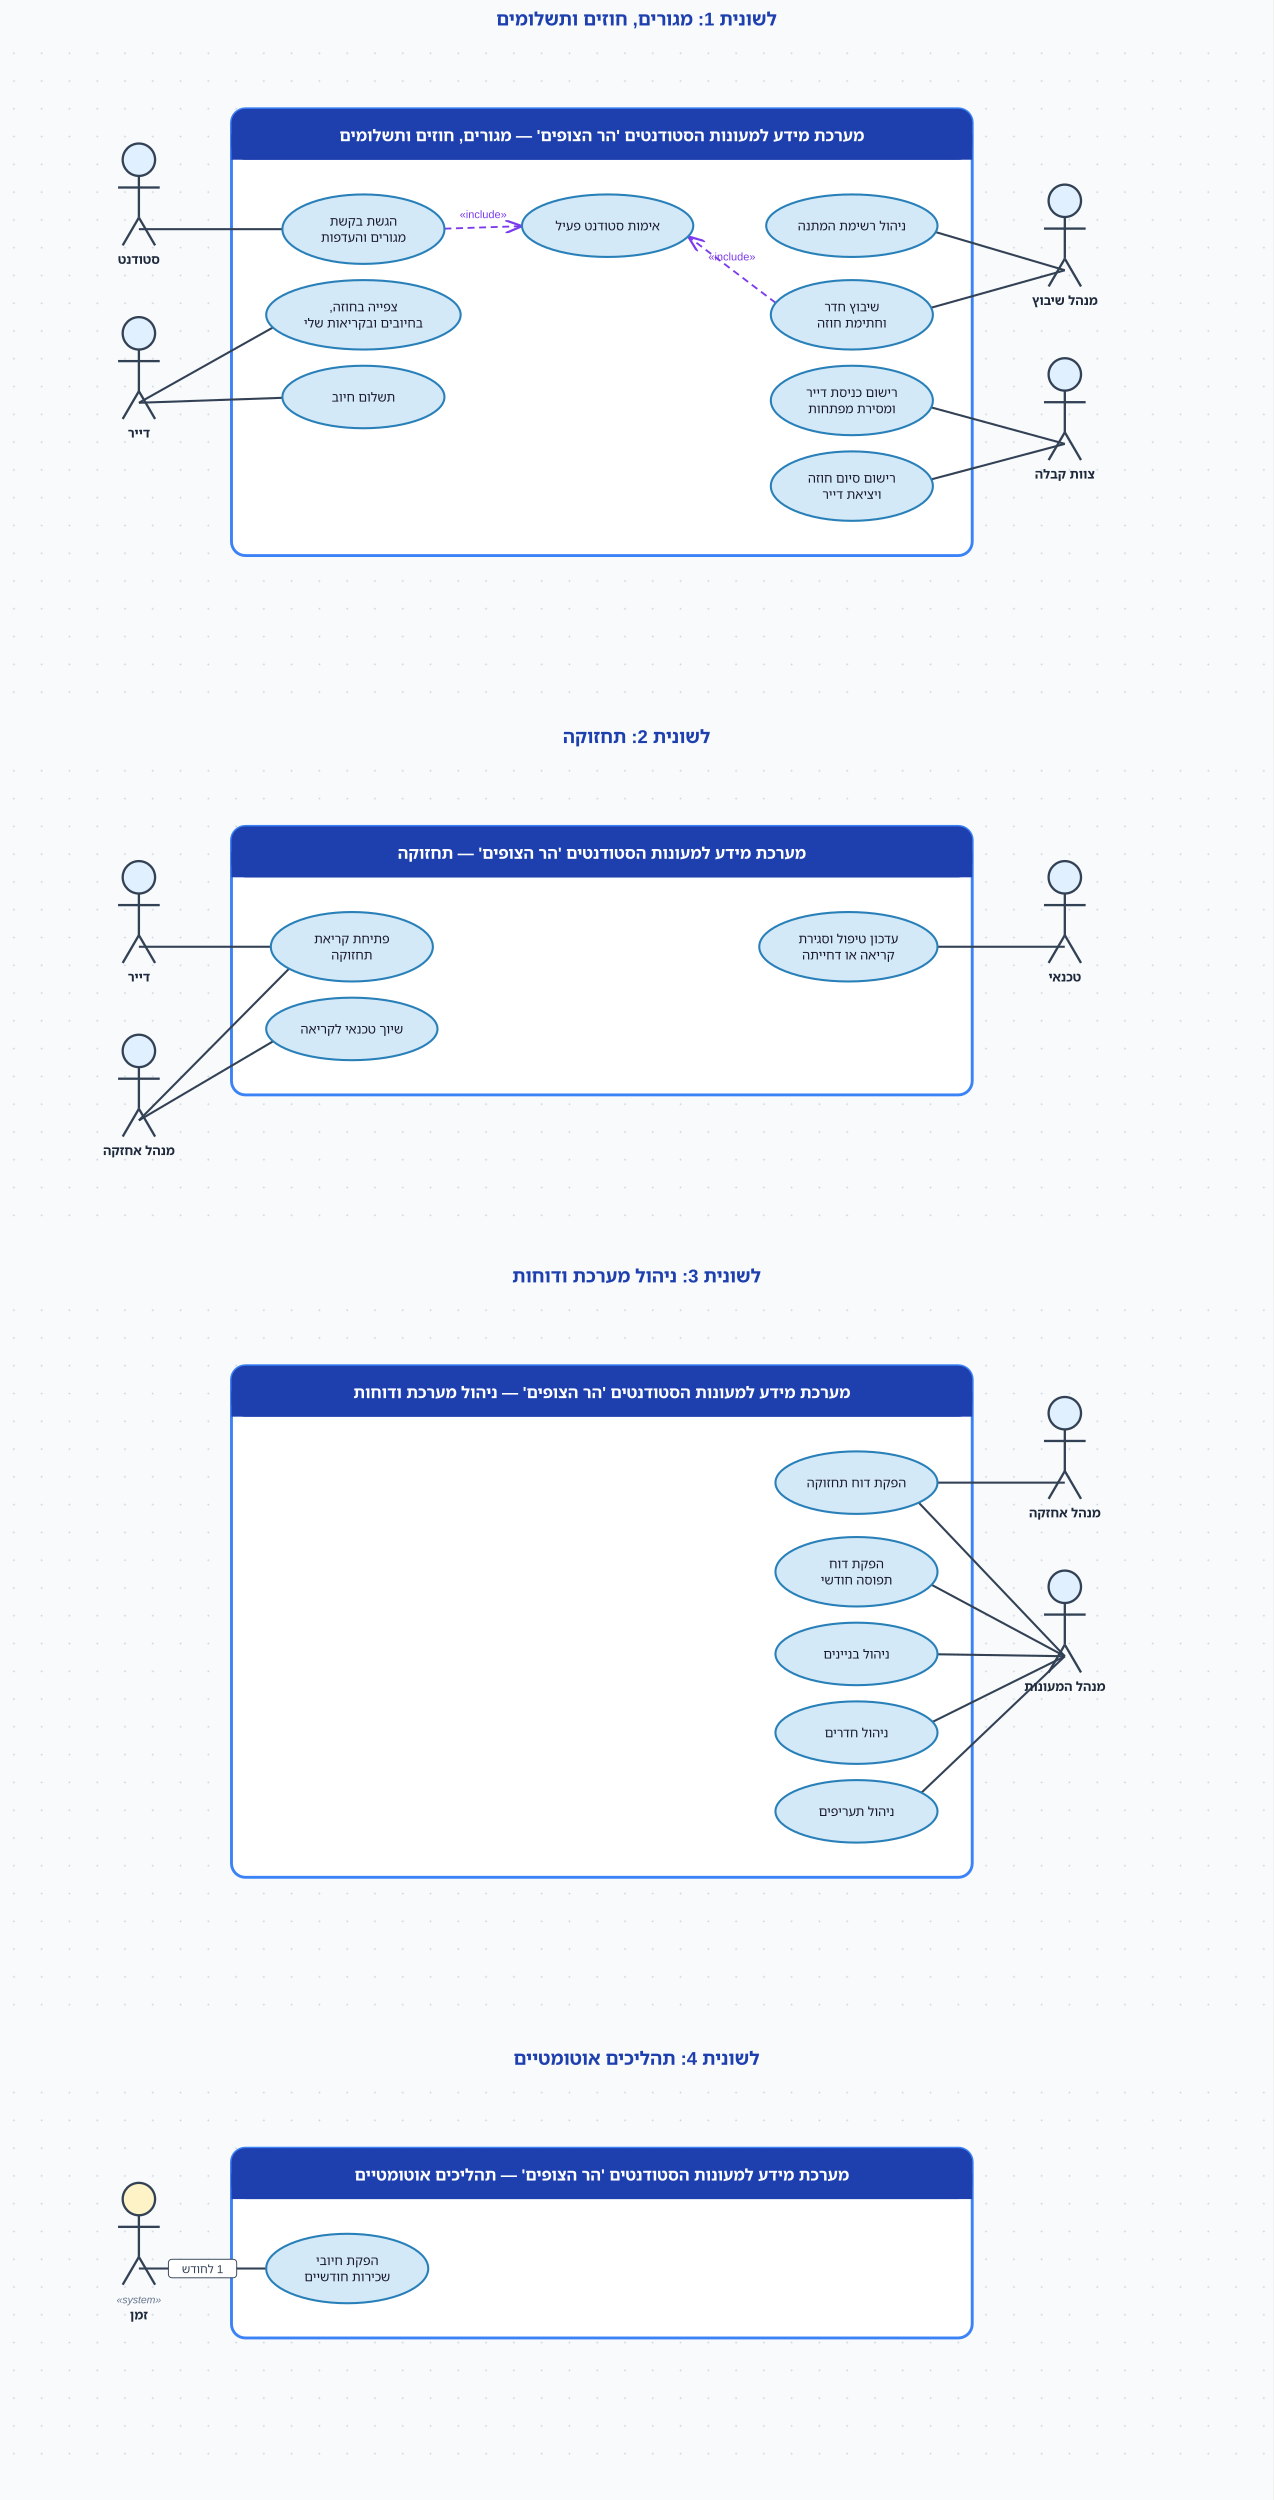
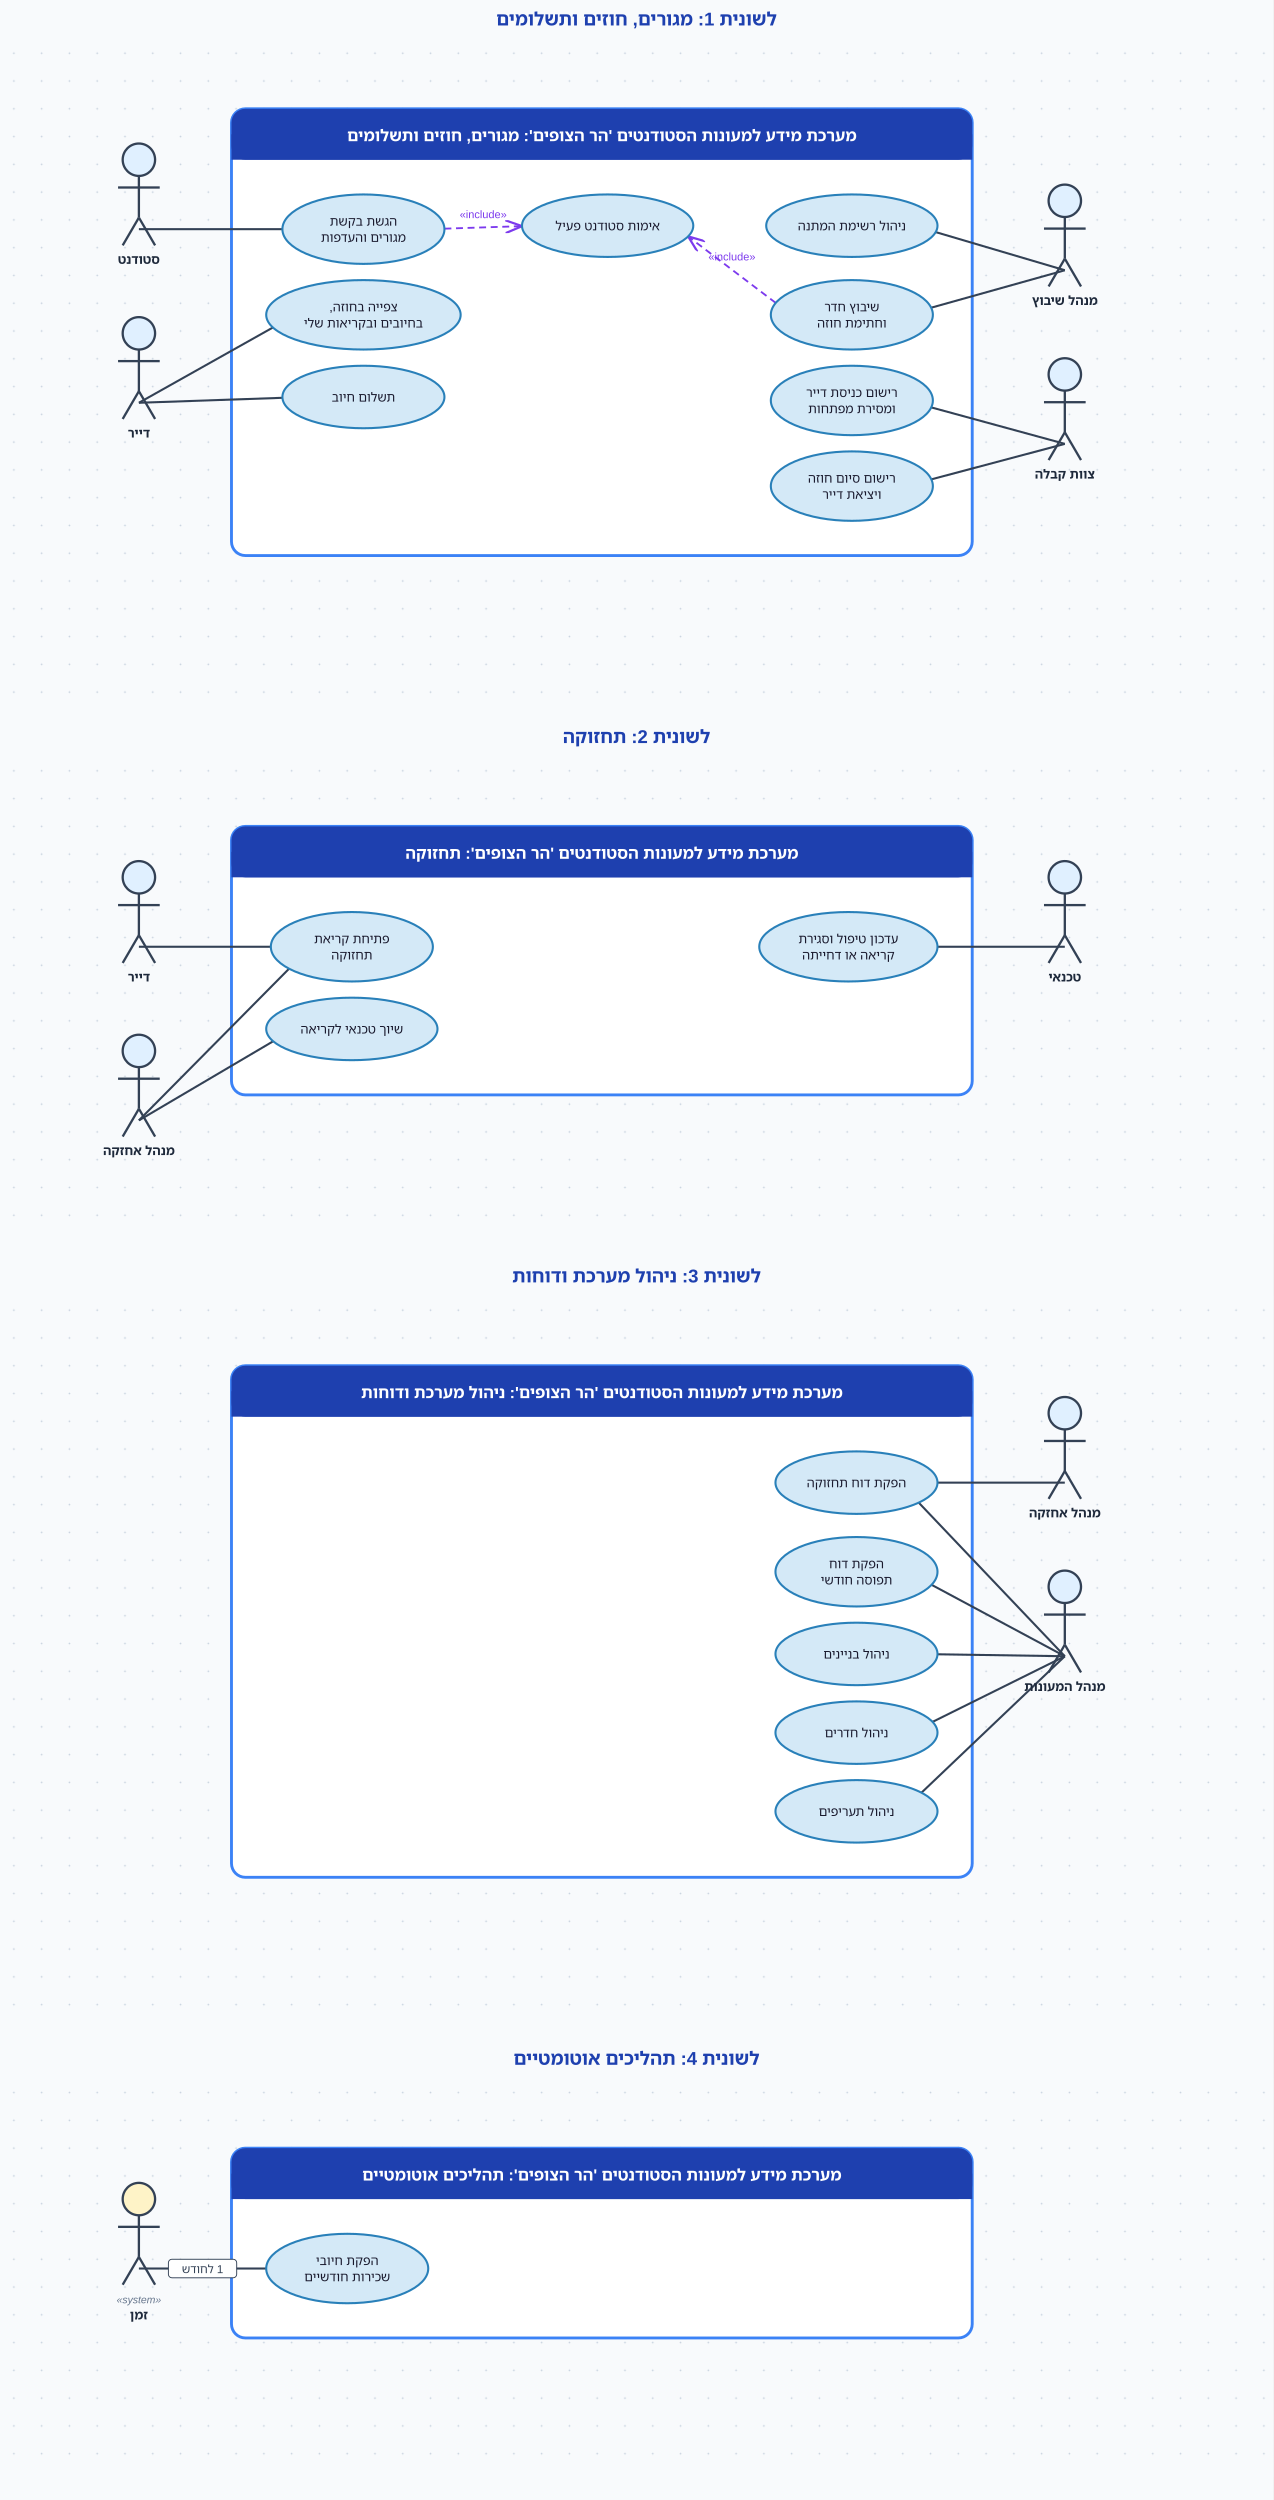
<svg xmlns="http://www.w3.org/2000/svg" width="1100" height="2160" viewBox="0 0 1100 2160">
  <style>text{font-family:'Noto Sans Hebrew','Segoe UI',Arial,sans-serif;} .conn-hitbox{pointer-events:none;} .timing-label text, .extend-note text{font-family:'Noto Sans Hebrew','Segoe UI',Arial,sans-serif;}</style>
  <rect width="100%" height="100%" fill="#f8fafc" />
  <text x="550.0" y="22" text-anchor="middle" font-size="16" font-weight="700" fill="#1e40af" direction="rtl">לשונית 1: מגורים, חוזים ותשלומים</text>
  <svg x="0" y="34" width="1100.0" height="566.0" viewBox="0 0 1100 566">
    <defs>
      <pattern id="dots-0" width="24" height="24" patternUnits="userSpaceOnUse">
        <circle cx="12" cy="12" r="0.8" fill="#cbd5e1" />
      </pattern>
      <marker id="arrow-include-0" markerWidth="10" markerHeight="7" refX="9" refY="3.5" orient="auto">
        <polyline points="0 0, 9 3.5, 0 7" fill="none" stroke="#7c3aed" stroke-width="1.2" />
      </marker>
    </defs>
    <rect x="0" y="0" width="100%" height="100%" fill="#f8fafc" />
    <rect x="0" y="0" width="100%" height="100%" fill="url(#dots-0)" />
    <rect class="system-boundary" x="200" y="60" width="640" height="386" rx="12" fill="#ffffff" stroke="#3b82f6" stroke-width="2.5" />
    <rect x="200" y="60" width="640" height="44" rx="12" fill="#1e40af" />
    <rect x="200" y="82" width="640" height="22" fill="#1e40af" />
-     <text x="520.0" y="88" text-anchor="middle" font-size="14" font-weight="700" fill="#ffffff" direction="rtl" font-family="'Noto Sans Hebrew',sans-serif">מערכת מידע למעונות הסטודנטים 'הר הצופים' — מגורים, חוזים ותשלומים</text>
+     <text x="520.0" y="88" text-anchor="middle" font-size="14" font-weight="700" fill="#ffffff" direction="rtl" font-family="'Noto Sans Hebrew',sans-serif">מערכת מידע למעונות הסטודנטים 'הר הצופים': מגורים, חוזים ותשלומים</text>
    <line data-conn-from="student" data-conn-to="uc-apply" x1="120" y1="164" x2="244" y2="164" stroke="#334155" stroke-width="1.8" />
    <line class="conn-hitbox" data-conn-id="a1" data-hitbox-from="student" data-hitbox-to="uc-apply" x1="120" y1="164" x2="244" y2="164" stroke="transparent" stroke-width="14" data-hover-wired="1" />
    <line data-conn-from="assign-mgr" data-conn-to="uc-waitlist" x1="920" y1="199.5" x2="808.431" y2="166.53" stroke="#334155" stroke-width="1.8" />
    <line class="conn-hitbox" data-conn-id="a2" data-hitbox-from="assign-mgr" data-hitbox-to="uc-waitlist" x1="920" y1="199.5" x2="808.431" y2="166.53" stroke="transparent" stroke-width="14" data-hover-wired="1" />
    <line data-conn-from="assign-mgr" data-conn-to="uc-assign" x1="920" y1="199.5" x2="804.516" y2="231.856" stroke="#334155" stroke-width="1.8" />
    <line class="conn-hitbox" data-conn-id="a3" data-hitbox-from="assign-mgr" data-hitbox-to="uc-assign" x1="920" y1="199.5" x2="804.516" y2="231.856" stroke="transparent" stroke-width="14" data-hover-wired="1" />
    <line data-conn-from="reception" data-conn-to="uc-checkin" x1="920" y1="349.5" x2="804.59" y2="317.991" stroke="#334155" stroke-width="1.8" />
    <line class="conn-hitbox" data-conn-id="a4" data-hitbox-from="reception" data-hitbox-to="uc-checkin" x1="920" y1="349.5" x2="804.59" y2="317.991" stroke="transparent" stroke-width="14" data-hover-wired="1" />
    <line data-conn-from="reception" data-conn-to="uc-checkout" x1="920" y1="349.5" x2="804.662" y2="380.163" stroke="#334155" stroke-width="1.8" />
    <line class="conn-hitbox" data-conn-id="a5" data-hitbox-from="reception" data-hitbox-to="uc-checkout" x1="920" y1="349.5" x2="804.662" y2="380.163" stroke="transparent" stroke-width="14" data-hover-wired="1" />
    <line data-conn-from="tenant" data-conn-to="uc-view-my" x1="120" y1="314" x2="235.788" y2="248.943" stroke="#334155" stroke-width="1.8" />
    <line class="conn-hitbox" data-conn-id="a6" data-hitbox-from="tenant" data-hitbox-to="uc-view-my" x1="120" y1="314" x2="235.788" y2="248.943" stroke="transparent" stroke-width="14" data-hover-wired="1" />
    <line data-conn-from="tenant" data-conn-to="uc-pay" x1="120" y1="314" x2="244.023" y2="309.696" stroke="#334155" stroke-width="1.8" />
    <line class="conn-hitbox" data-conn-id="a7" data-hitbox-from="tenant" data-hitbox-to="uc-pay" x1="120" y1="314" x2="244.023" y2="309.696" stroke="transparent" stroke-width="14" data-hover-wired="1" />
    <line data-conn-from="uc-apply" data-conn-to="uc-verify" x1="383.993" y1="163.574" x2="451.007" y2="161.384" stroke="#7c3aed" stroke-width="1.6" stroke-dasharray="6 4" marker-end="url(#arrow-include-0)" />
    <line class="conn-hitbox" data-hitbox-from="uc-apply" data-hitbox-to="uc-verify" x1="383.993" y1="163.574" x2="451.007" y2="161.384" stroke="transparent" stroke-width="14" data-hover-wired="1" style="cursor: pointer;" />
    <text data-label-for="uc-apply uc-verify" x="417.5" y="154.479" text-anchor="middle" font-size="9.5" fill="#7c3aed" font-family="'IBM Plex Mono',monospace">«include»</text>
    <line data-conn-from="uc-assign" data-conn-to="uc-verify" x1="670.242" y1="227.716" x2="594.516" y2="170.256" stroke="#7c3aed" stroke-width="1.6" stroke-dasharray="6 4" marker-end="url(#arrow-include-0)" />
    <line class="conn-hitbox" data-hitbox-from="uc-assign" data-hitbox-to="uc-verify" x1="670.242" y1="227.716" x2="594.516" y2="170.256" stroke="transparent" stroke-width="14" data-hover-wired="1" style="cursor: pointer;" />
    <text data-label-for="uc-assign uc-verify" x="632.379" y="190.986" text-anchor="middle" font-size="9.5" fill="#7c3aed" font-family="'IBM Plex Mono',monospace">«include»</text>
    <g id="uc-group-uc-apply" data-uc-id="uc-apply">
      <ellipse cx="314" cy="164" rx="70" ry="30" fill="#d4e9f7" stroke="#2980b9" stroke-width="1.8" />
      <text x="314" y="161" text-anchor="middle" font-size="11" font-weight="500" fill="#1a1a2e" direction="rtl" font-family="'Noto Sans Hebrew',sans-serif">הגשת בקשת</text>
      <text x="314" y="175" text-anchor="middle" font-size="11" font-weight="500" fill="#1a1a2e" direction="rtl" font-family="'Noto Sans Hebrew',sans-serif">מגורים והעדפות</text>
    </g>
    <g id="uc-group-uc-verify" data-uc-id="uc-verify">
      <ellipse cx="525" cy="161" rx="74" ry="27" fill="#d4e9f7" stroke="#2980b9" stroke-width="1.8" />
      <text x="525" y="165" text-anchor="middle" font-size="11" font-weight="500" fill="#1a1a2e" direction="rtl" font-family="'Noto Sans Hebrew',sans-serif">אימות סטודנט פעיל</text>
    </g>
    <g id="uc-group-uc-waitlist" data-uc-id="uc-waitlist">
      <ellipse cx="736" cy="161" rx="74" ry="27" fill="#d4e9f7" stroke="#2980b9" stroke-width="1.8" />
      <text x="736" y="165" text-anchor="middle" font-size="11" font-weight="500" fill="#1a1a2e" direction="rtl" font-family="'Noto Sans Hebrew',sans-serif">ניהול רשימת המתנה</text>
    </g>
    <g id="uc-group-uc-assign" data-uc-id="uc-assign">
      <ellipse cx="736" cy="238" rx="70" ry="30" fill="#d4e9f7" stroke="#2980b9" stroke-width="1.8" />
      <text x="736" y="235" text-anchor="middle" font-size="11" font-weight="500" fill="#1a1a2e" direction="rtl" font-family="'Noto Sans Hebrew',sans-serif">שיבוץ חדר</text>
      <text x="736" y="249" text-anchor="middle" font-size="11" font-weight="500" fill="#1a1a2e" direction="rtl" font-family="'Noto Sans Hebrew',sans-serif">וחתימת חוזה</text>
    </g>
    <g id="uc-group-uc-checkin" data-uc-id="uc-checkin">
      <ellipse cx="736" cy="312" rx="70" ry="30" fill="#d4e9f7" stroke="#2980b9" stroke-width="1.8" />
      <text x="736" y="309" text-anchor="middle" font-size="11" font-weight="500" fill="#1a1a2e" direction="rtl" font-family="'Noto Sans Hebrew',sans-serif">רישום כניסת דייר</text>
      <text x="736" y="323" text-anchor="middle" font-size="11" font-weight="500" fill="#1a1a2e" direction="rtl" font-family="'Noto Sans Hebrew',sans-serif">ומסירת מפתחות</text>
    </g>
    <g id="uc-group-uc-checkout" data-uc-id="uc-checkout">
      <ellipse cx="736" cy="386" rx="70" ry="30" fill="#d4e9f7" stroke="#2980b9" stroke-width="1.8" />
      <text x="736" y="383" text-anchor="middle" font-size="11" font-weight="500" fill="#1a1a2e" direction="rtl" font-family="'Noto Sans Hebrew',sans-serif">רישום סיום חוזה</text>
      <text x="736" y="397" text-anchor="middle" font-size="11" font-weight="500" fill="#1a1a2e" direction="rtl" font-family="'Noto Sans Hebrew',sans-serif">ויציאת דייר</text>
    </g>
    <g id="uc-group-uc-view-my" data-uc-id="uc-view-my">
      <ellipse cx="314" cy="238" rx="84" ry="30" fill="#d4e9f7" stroke="#2980b9" stroke-width="1.8" />
      <text x="314" y="235" text-anchor="middle" font-size="11" font-weight="500" fill="#1a1a2e" direction="rtl" font-family="'Noto Sans Hebrew',sans-serif">צפייה בחוזה,</text>
      <text x="314" y="249" text-anchor="middle" font-size="11" font-weight="500" fill="#1a1a2e" direction="rtl" font-family="'Noto Sans Hebrew',sans-serif">בחיובים ובקריאות שלי</text>
    </g>
    <g id="uc-group-uc-pay" data-uc-id="uc-pay">
      <ellipse cx="314" cy="309" rx="70" ry="27" fill="#d4e9f7" stroke="#2980b9" stroke-width="1.8" />
      <text x="314" y="313" text-anchor="middle" font-size="11" font-weight="500" fill="#1a1a2e" direction="rtl" font-family="'Noto Sans Hebrew',sans-serif">תשלום חיוב</text>
    </g>
    <g id="actor-group-student" data-actor-id="student" transform="translate(120,164)">
      <circle cx="0" cy="-60" r="14" fill="#e0f0ff" stroke="#334155" stroke-width="2" />
      <line x1="0" y1="-46" x2="0" y2="-10" stroke="#334155" stroke-width="2" />
      <line x1="-18" y1="-36" x2="18" y2="-36" stroke="#334155" stroke-width="2" />
      <line x1="0" y1="-10" x2="-14" y2="14" stroke="#334155" stroke-width="2" />
      <line x1="0" y1="-10" x2="14" y2="14" stroke="#334155" stroke-width="2" />
      <text x="0" y="30" text-anchor="middle" font-size="11" font-weight="600" fill="#1e293b" direction="rtl" font-family="'Noto Sans Hebrew',sans-serif">סטודנט</text>
    </g>
    <g id="actor-group-tenant" data-actor-id="tenant" transform="translate(120,314)">
      <circle cx="0" cy="-60" r="14" fill="#e0f0ff" stroke="#334155" stroke-width="2" />
      <line x1="0" y1="-46" x2="0" y2="-10" stroke="#334155" stroke-width="2" />
      <line x1="-18" y1="-36" x2="18" y2="-36" stroke="#334155" stroke-width="2" />
      <line x1="0" y1="-10" x2="-14" y2="14" stroke="#334155" stroke-width="2" />
      <line x1="0" y1="-10" x2="14" y2="14" stroke="#334155" stroke-width="2" />
      <text x="0" y="30" text-anchor="middle" font-size="11" font-weight="600" fill="#1e293b" direction="rtl" font-family="'Noto Sans Hebrew',sans-serif">דייר</text>
    </g>
    <g id="actor-group-assign-mgr" data-actor-id="assign-mgr" transform="translate(920,199.5)">
      <circle cx="0" cy="-60" r="14" fill="#e0f0ff" stroke="#334155" stroke-width="2" />
      <line x1="0" y1="-46" x2="0" y2="-10" stroke="#334155" stroke-width="2" />
      <line x1="-18" y1="-36" x2="18" y2="-36" stroke="#334155" stroke-width="2" />
      <line x1="0" y1="-10" x2="-14" y2="14" stroke="#334155" stroke-width="2" />
      <line x1="0" y1="-10" x2="14" y2="14" stroke="#334155" stroke-width="2" />
      <text x="0" y="30" text-anchor="middle" font-size="11" font-weight="600" fill="#1e293b" direction="rtl" font-family="'Noto Sans Hebrew',sans-serif">מנהל שיבוץ</text>
    </g>
    <g id="actor-group-reception" data-actor-id="reception" transform="translate(920,349.5)">
      <circle cx="0" cy="-60" r="14" fill="#e0f0ff" stroke="#334155" stroke-width="2" />
      <line x1="0" y1="-46" x2="0" y2="-10" stroke="#334155" stroke-width="2" />
      <line x1="-18" y1="-36" x2="18" y2="-36" stroke="#334155" stroke-width="2" />
      <line x1="0" y1="-10" x2="-14" y2="14" stroke="#334155" stroke-width="2" />
      <line x1="0" y1="-10" x2="14" y2="14" stroke="#334155" stroke-width="2" />
      <text x="0" y="30" text-anchor="middle" font-size="11" font-weight="600" fill="#1e293b" direction="rtl" font-family="'Noto Sans Hebrew',sans-serif">צוות קבלה</text>
    </g>
  </svg>
  <text x="550.0" y="642.0" text-anchor="middle" font-size="16" font-weight="700" fill="#1e40af" direction="rtl">לשונית 2: תחזוקה</text>
  <svg x="0" y="654.0" width="1100.0" height="412.0" viewBox="0 0 1100 412">
    <defs>
      <pattern id="dots-1" width="24" height="24" patternUnits="userSpaceOnUse">
        <circle cx="12" cy="12" r="0.8" fill="#cbd5e1" />
      </pattern>
      <marker id="arrow-include-1" markerWidth="10" markerHeight="7" refX="9" refY="3.5" orient="auto">
        <polyline points="0 0, 9 3.5, 0 7" fill="none" stroke="#7c3aed" stroke-width="1.2" />
      </marker>
    </defs>
    <rect x="0" y="0" width="100%" height="100%" fill="#f8fafc" />
    <rect x="0" y="0" width="100%" height="100%" fill="url(#dots-1)" />
    <rect class="system-boundary" x="200" y="60" width="640" height="232" rx="12" fill="#ffffff" stroke="#3b82f6" stroke-width="2.5" />
    <rect x="200" y="60" width="640" height="44" rx="12" fill="#1e40af" />
    <rect x="200" y="82" width="640" height="22" fill="#1e40af" />
-     <text x="520.0" y="88" text-anchor="middle" font-size="14" font-weight="700" fill="#ffffff" direction="rtl" font-family="'Noto Sans Hebrew',sans-serif">מערכת מידע למעונות הסטודנטים 'הר הצופים' — תחזוקה</text>
+     <text x="520.0" y="88" text-anchor="middle" font-size="14" font-weight="700" fill="#ffffff" direction="rtl" font-family="'Noto Sans Hebrew',sans-serif">מערכת מידע למעונות הסטודנטים 'הר הצופים': תחזוקה</text>
    <line data-conn-from="tenant" data-conn-to="uc-open-call" x1="120" y1="164" x2="234" y2="164" stroke="#334155" stroke-width="1.8" />
    <line class="conn-hitbox" data-conn-id="a8" data-hitbox-from="tenant" data-hitbox-to="uc-open-call" x1="120" y1="164" x2="234" y2="164" stroke="transparent" stroke-width="14" data-hover-wired="1" />
    <line data-conn-from="maint-mgr" data-conn-to="uc-open-call" x1="120" y1="314" x2="249.744" y2="182.956" stroke="#334155" stroke-width="1.8" />
    <line class="conn-hitbox" data-conn-id="a9" data-hitbox-from="maint-mgr" data-hitbox-to="uc-open-call" x1="120" y1="314" x2="249.744" y2="182.956" stroke="transparent" stroke-width="14" data-hover-wired="1" />
    <line data-conn-from="maint-mgr" data-conn-to="uc-assign-tech" x1="120" y1="314" x2="236.002" y2="245.652" stroke="#334155" stroke-width="1.8" />
    <line class="conn-hitbox" data-conn-id="a10" data-hitbox-from="maint-mgr" data-hitbox-to="uc-assign-tech" x1="120" y1="314" x2="236.002" y2="245.652" stroke="transparent" stroke-width="14" data-hover-wired="1" />
    <line data-conn-from="technician" data-conn-to="uc-handle-call" x1="920" y1="164" x2="810" y2="164" stroke="#334155" stroke-width="1.8" />
    <line class="conn-hitbox" data-conn-id="a11" data-hitbox-from="technician" data-hitbox-to="uc-handle-call" x1="920" y1="164" x2="810" y2="164" stroke="transparent" stroke-width="14" data-hover-wired="1" />
    <g id="uc-group-uc-open-call" data-uc-id="uc-open-call">
      <ellipse cx="304" cy="164" rx="70" ry="30" fill="#d4e9f7" stroke="#2980b9" stroke-width="1.8" />
      <text x="304" y="161" text-anchor="middle" font-size="11" font-weight="500" fill="#1a1a2e" direction="rtl" font-family="'Noto Sans Hebrew',sans-serif">פתיחת קריאת</text>
      <text x="304" y="175" text-anchor="middle" font-size="11" font-weight="500" fill="#1a1a2e" direction="rtl" font-family="'Noto Sans Hebrew',sans-serif">תחזוקה</text>
    </g>
    <g id="uc-group-uc-assign-tech" data-uc-id="uc-assign-tech">
      <ellipse cx="304" cy="235" rx="74" ry="27" fill="#d4e9f7" stroke="#2980b9" stroke-width="1.8" />
      <text x="304" y="239" text-anchor="middle" font-size="11" font-weight="500" fill="#1a1a2e" direction="rtl" font-family="'Noto Sans Hebrew',sans-serif">שיוך טכנאי לקריאה</text>
    </g>
    <g id="uc-group-uc-handle-call" data-uc-id="uc-handle-call">
      <ellipse cx="733" cy="164" rx="77" ry="30" fill="#d4e9f7" stroke="#2980b9" stroke-width="1.8" />
      <text x="733" y="161" text-anchor="middle" font-size="11" font-weight="500" fill="#1a1a2e" direction="rtl" font-family="'Noto Sans Hebrew',sans-serif">עדכון טיפול וסגירת</text>
      <text x="733" y="175" text-anchor="middle" font-size="11" font-weight="500" fill="#1a1a2e" direction="rtl" font-family="'Noto Sans Hebrew',sans-serif">קריאה או דחייתה</text>
    </g>
    <g id="actor-group-maint-mgr" data-actor-id="maint-mgr" transform="translate(120,314)">
      <circle cx="0" cy="-60" r="14" fill="#e0f0ff" stroke="#334155" stroke-width="2" />
      <line x1="0" y1="-46" x2="0" y2="-10" stroke="#334155" stroke-width="2" />
      <line x1="-18" y1="-36" x2="18" y2="-36" stroke="#334155" stroke-width="2" />
      <line x1="0" y1="-10" x2="-14" y2="14" stroke="#334155" stroke-width="2" />
      <line x1="0" y1="-10" x2="14" y2="14" stroke="#334155" stroke-width="2" />
      <text x="0" y="30" text-anchor="middle" font-size="11" font-weight="600" fill="#1e293b" direction="rtl" font-family="'Noto Sans Hebrew',sans-serif">מנהל אחזקה</text>
    </g>
    <g id="actor-group-tenant" data-actor-id="tenant" transform="translate(120,164)">
      <circle cx="0" cy="-60" r="14" fill="#e0f0ff" stroke="#334155" stroke-width="2" />
      <line x1="0" y1="-46" x2="0" y2="-10" stroke="#334155" stroke-width="2" />
      <line x1="-18" y1="-36" x2="18" y2="-36" stroke="#334155" stroke-width="2" />
      <line x1="0" y1="-10" x2="-14" y2="14" stroke="#334155" stroke-width="2" />
      <line x1="0" y1="-10" x2="14" y2="14" stroke="#334155" stroke-width="2" />
      <text x="0" y="30" text-anchor="middle" font-size="11" font-weight="600" fill="#1e293b" direction="rtl" font-family="'Noto Sans Hebrew',sans-serif">דייר</text>
    </g>
    <g id="actor-group-technician" data-actor-id="technician" transform="translate(920,164)">
      <circle cx="0" cy="-60" r="14" fill="#e0f0ff" stroke="#334155" stroke-width="2" />
      <line x1="0" y1="-46" x2="0" y2="-10" stroke="#334155" stroke-width="2" />
      <line x1="-18" y1="-36" x2="18" y2="-36" stroke="#334155" stroke-width="2" />
      <line x1="0" y1="-10" x2="-14" y2="14" stroke="#334155" stroke-width="2" />
      <line x1="0" y1="-10" x2="14" y2="14" stroke="#334155" stroke-width="2" />
      <text x="0" y="30" text-anchor="middle" font-size="11" font-weight="600" fill="#1e293b" direction="rtl" font-family="'Noto Sans Hebrew',sans-serif">טכנאי</text>
    </g>
  </svg>
  <text x="550.0" y="1108.0" text-anchor="middle" font-size="16" font-weight="700" fill="#1e40af" direction="rtl">לשונית 3: ניהול מערכת ודוחות</text>
  <svg x="0" y="1120.0" width="1100.0" height="622.0" viewBox="0 0 1100 622">
    <defs>
      <pattern id="dots-2" width="24" height="24" patternUnits="userSpaceOnUse">
        <circle cx="12" cy="12" r="0.8" fill="#cbd5e1" />
      </pattern>
      <marker id="arrow-include-2" markerWidth="10" markerHeight="7" refX="9" refY="3.5" orient="auto">
        <polyline points="0 0, 9 3.5, 0 7" fill="none" stroke="#7c3aed" stroke-width="1.2" />
      </marker>
    </defs>
    <rect x="0" y="0" width="100%" height="100%" fill="#f8fafc" />
    <rect x="0" y="0" width="100%" height="100%" fill="url(#dots-2)" />
    <rect class="system-boundary" x="200" y="60" width="640" height="442" rx="12" fill="#ffffff" stroke="#3b82f6" stroke-width="2.5" />
    <rect x="200" y="60" width="640" height="44" rx="12" fill="#1e40af" />
    <rect x="200" y="82" width="640" height="22" fill="#1e40af" />
-     <text x="520.0" y="88" text-anchor="middle" font-size="14" font-weight="700" fill="#ffffff" direction="rtl" font-family="'Noto Sans Hebrew',sans-serif">מערכת מידע למעונות הסטודנטים 'הר הצופים' — ניהול מערכת ודוחות</text>
+     <text x="520.0" y="88" text-anchor="middle" font-size="14" font-weight="700" fill="#ffffff" direction="rtl" font-family="'Noto Sans Hebrew',sans-serif">מערכת מידע למעונות הסטודנטים 'הר הצופים': ניהול מערכת ודוחות</text>
    <line data-conn-from="dorm-mgr" data-conn-to="uc-occupancy-report" x1="920" y1="311" x2="804.868" y2="249.275" stroke="#334155" stroke-width="1.8" />
    <line class="conn-hitbox" data-conn-id="a12" data-hitbox-from="dorm-mgr" data-hitbox-to="uc-occupancy-report" x1="920" y1="311" x2="804.868" y2="249.275" stroke="transparent" stroke-width="14" data-hover-wired="1" />
    <line data-conn-from="dorm-mgr" data-conn-to="uc-maint-report" x1="920" y1="311" x2="793.775" y2="178.285" stroke="#334155" stroke-width="1.8" />
    <line class="conn-hitbox" data-conn-id="a13" data-hitbox-from="dorm-mgr" data-hitbox-to="uc-maint-report" x1="920" y1="311" x2="793.775" y2="178.285" stroke="transparent" stroke-width="14" data-hover-wired="1" />
    <line data-conn-from="maint-mgr" data-conn-to="uc-maint-report" x1="920" y1="161" x2="810" y2="161" stroke="#334155" stroke-width="1.8" />
    <line class="conn-hitbox" data-conn-id="a14" data-hitbox-from="maint-mgr" data-hitbox-to="uc-maint-report" x1="920" y1="161" x2="810" y2="161" stroke="transparent" stroke-width="14" data-hover-wired="1" />
    <line data-conn-from="dorm-mgr" data-conn-to="uc-manage-buildings" x1="920" y1="311" x2="809.996" y2="309.3" stroke="#334155" stroke-width="1.8" />
    <line class="conn-hitbox" data-conn-id="a15" data-hitbox-from="dorm-mgr" data-hitbox-to="uc-manage-buildings" x1="920" y1="311" x2="809.996" y2="309.3" stroke="transparent" stroke-width="14" data-hover-wired="1" />
    <line data-conn-from="dorm-mgr" data-conn-to="uc-manage-rooms" x1="920" y1="311" x2="805.721" y2="367.705" stroke="#334155" stroke-width="1.8" />
    <line class="conn-hitbox" data-conn-id="a16" data-hitbox-from="dorm-mgr" data-hitbox-to="uc-manage-rooms" x1="920" y1="311" x2="805.721" y2="367.705" stroke="transparent" stroke-width="14" data-hover-wired="1" />
    <line data-conn-from="dorm-mgr" data-conn-to="uc-manage-rates" x1="920" y1="311" x2="796.149" y2="428.877" stroke="#334155" stroke-width="1.8" />
    <line class="conn-hitbox" data-conn-id="a17" data-hitbox-from="dorm-mgr" data-hitbox-to="uc-manage-rates" x1="920" y1="311" x2="796.149" y2="428.877" stroke="transparent" stroke-width="14" data-hover-wired="1" />
    <g id="uc-group-uc-occupancy-report" data-uc-id="uc-occupancy-report">
      <ellipse cx="740" cy="238" rx="70" ry="30" fill="#d4e9f7" stroke="#2980b9" stroke-width="1.8" />
      <text x="740" y="235" text-anchor="middle" font-size="11" font-weight="500" fill="#1a1a2e" direction="rtl" font-family="'Noto Sans Hebrew',sans-serif">הפקת דוח</text>
      <text x="740" y="249" text-anchor="middle" font-size="11" font-weight="500" fill="#1a1a2e" direction="rtl" font-family="'Noto Sans Hebrew',sans-serif">תפוסה חודשי</text>
    </g>
    <g id="uc-group-uc-maint-report" data-uc-id="uc-maint-report">
      <ellipse cx="740" cy="161" rx="70" ry="27" fill="#d4e9f7" stroke="#2980b9" stroke-width="1.8" />
      <text x="740" y="165" text-anchor="middle" font-size="11" font-weight="500" fill="#1a1a2e" direction="rtl" font-family="'Noto Sans Hebrew',sans-serif">הפקת דוח תחזוקה</text>
    </g>
    <g id="uc-group-uc-manage-buildings" data-uc-id="uc-manage-buildings">
      <ellipse cx="740" cy="309" rx="70" ry="27" fill="#d4e9f7" stroke="#2980b9" stroke-width="1.8" />
      <text x="740" y="313" text-anchor="middle" font-size="11" font-weight="500" fill="#1a1a2e" direction="rtl" font-family="'Noto Sans Hebrew',sans-serif">ניהול בניינים</text>
    </g>
    <g id="uc-group-uc-manage-rooms" data-uc-id="uc-manage-rooms">
      <ellipse cx="740" cy="377" rx="70" ry="27" fill="#d4e9f7" stroke="#2980b9" stroke-width="1.8" />
      <text x="740" y="381" text-anchor="middle" font-size="11" font-weight="500" fill="#1a1a2e" direction="rtl" font-family="'Noto Sans Hebrew',sans-serif">ניהול חדרים</text>
    </g>
    <g id="uc-group-uc-manage-rates" data-uc-id="uc-manage-rates">
      <ellipse cx="740" cy="445" rx="70" ry="27" fill="#d4e9f7" stroke="#2980b9" stroke-width="1.8" />
      <text x="740" y="449" text-anchor="middle" font-size="11" font-weight="500" fill="#1a1a2e" direction="rtl" font-family="'Noto Sans Hebrew',sans-serif">ניהול תעריפים</text>
    </g>
    <g id="actor-group-maint-mgr" data-actor-id="maint-mgr" transform="translate(920,161)">
      <circle cx="0" cy="-60" r="14" fill="#e0f0ff" stroke="#334155" stroke-width="2" />
      <line x1="0" y1="-46" x2="0" y2="-10" stroke="#334155" stroke-width="2" />
      <line x1="-18" y1="-36" x2="18" y2="-36" stroke="#334155" stroke-width="2" />
      <line x1="0" y1="-10" x2="-14" y2="14" stroke="#334155" stroke-width="2" />
      <line x1="0" y1="-10" x2="14" y2="14" stroke="#334155" stroke-width="2" />
      <text x="0" y="30" text-anchor="middle" font-size="11" font-weight="600" fill="#1e293b" direction="rtl" font-family="'Noto Sans Hebrew',sans-serif">מנהל אחזקה</text>
    </g>
    <g id="actor-group-dorm-mgr" data-actor-id="dorm-mgr" transform="translate(920,311)">
      <circle cx="0" cy="-60" r="14" fill="#e0f0ff" stroke="#334155" stroke-width="2" />
      <line x1="0" y1="-46" x2="0" y2="-10" stroke="#334155" stroke-width="2" />
      <line x1="-18" y1="-36" x2="18" y2="-36" stroke="#334155" stroke-width="2" />
      <line x1="0" y1="-10" x2="-14" y2="14" stroke="#334155" stroke-width="2" />
      <line x1="0" y1="-10" x2="14" y2="14" stroke="#334155" stroke-width="2" />
      <text x="0" y="30" text-anchor="middle" font-size="11" font-weight="600" fill="#1e293b" direction="rtl" font-family="'Noto Sans Hebrew',sans-serif">מנהל המעונות</text>
    </g>
  </svg>
  <text x="550.0" y="1784.0" text-anchor="middle" font-size="16" font-weight="700" fill="#1e40af" direction="rtl">לשונית 4: תהליכים אוטומטיים</text>
  <svg x="0" y="1796.0" width="1100.0" height="344.0" viewBox="0 0 1100 344">
    <defs>
      <pattern id="dots-3" width="24" height="24" patternUnits="userSpaceOnUse">
        <circle cx="12" cy="12" r="0.8" fill="#cbd5e1" />
      </pattern>
      <marker id="arrow-include-3" markerWidth="10" markerHeight="7" refX="9" refY="3.5" orient="auto">
        <polyline points="0 0, 9 3.5, 0 7" fill="none" stroke="#7c3aed" stroke-width="1.2" />
      </marker>
    </defs>
    <rect x="0" y="0" width="100%" height="100%" fill="#f8fafc" />
    <rect x="0" y="0" width="100%" height="100%" fill="url(#dots-3)" />
    <rect class="system-boundary" x="200" y="60" width="640" height="164" rx="12" fill="#ffffff" stroke="#3b82f6" stroke-width="2.5" />
    <rect x="200" y="60" width="640" height="44" rx="12" fill="#1e40af" />
    <rect x="200" y="82" width="640" height="22" fill="#1e40af" />
-     <text x="520.0" y="88" text-anchor="middle" font-size="14" font-weight="700" fill="#ffffff" direction="rtl" font-family="'Noto Sans Hebrew',sans-serif">מערכת מידע למעונות הסטודנטים 'הר הצופים' — תהליכים אוטומטיים</text>
+     <text x="520.0" y="88" text-anchor="middle" font-size="14" font-weight="700" fill="#ffffff" direction="rtl" font-family="'Noto Sans Hebrew',sans-serif">מערכת מידע למעונות הסטודנטים 'הר הצופים': תהליכים אוטומטיים</text>
    <line data-conn-from="clock" data-conn-to="uc-rent-charges" x1="120" y1="164" x2="230" y2="164" stroke="#334155" stroke-width="1.8" />
    <line class="conn-hitbox" data-conn-id="a18" data-hitbox-from="clock" data-hitbox-to="uc-rent-charges" x1="120" y1="164" x2="230" y2="164" stroke="transparent" stroke-width="14" data-hover-wired="1" />
    <g id="uc-group-uc-rent-charges" data-uc-id="uc-rent-charges">
      <ellipse cx="300" cy="164" rx="70" ry="30" fill="#d4e9f7" stroke="#2980b9" stroke-width="1.8" />
      <text x="300" y="161" text-anchor="middle" font-size="11" font-weight="500" fill="#1a1a2e" direction="rtl" font-family="'Noto Sans Hebrew',sans-serif">הפקת חיובי</text>
      <text x="300" y="175" text-anchor="middle" font-size="11" font-weight="500" fill="#1a1a2e" direction="rtl" font-family="'Noto Sans Hebrew',sans-serif">שכירות חודשיים</text>
    </g>
    <g id="actor-group-clock" data-actor-id="clock" transform="translate(120,164)">
      <circle cx="0" cy="-60" r="14" fill="#fef3c7" stroke="#334155" stroke-width="2" />
      <line x1="0" y1="-46" x2="0" y2="-10" stroke="#334155" stroke-width="2" />
      <line x1="-18" y1="-36" x2="18" y2="-36" stroke="#334155" stroke-width="2" />
      <line x1="0" y1="-10" x2="-14" y2="14" stroke="#334155" stroke-width="2" />
      <line x1="0" y1="-10" x2="14" y2="14" stroke="#334155" stroke-width="2" />
      <text x="0" y="30" text-anchor="middle" font-size="9" font-style="italic" fill="#64748b" font-family="'IBM Plex Mono',monospace">«system»</text>
      <text x="0" y="44" text-anchor="middle" font-size="11" font-weight="600" fill="#1e293b" direction="rtl" font-family="'Noto Sans Hebrew',sans-serif">זמן</text>
    </g>
    <g class="timing-label">
      <rect x="145.5" y="156" width="59" height="16" fill="white" stroke="#334155" stroke-width="0.8" rx="3" />
      <text x="175" y="168" font-size="10" text-anchor="middle" fill="#334155" font-family="'Noto Sans Hebrew', sans-serif" direction="rtl">1 לחודש</text>
    </g>
  </svg>
</svg>
